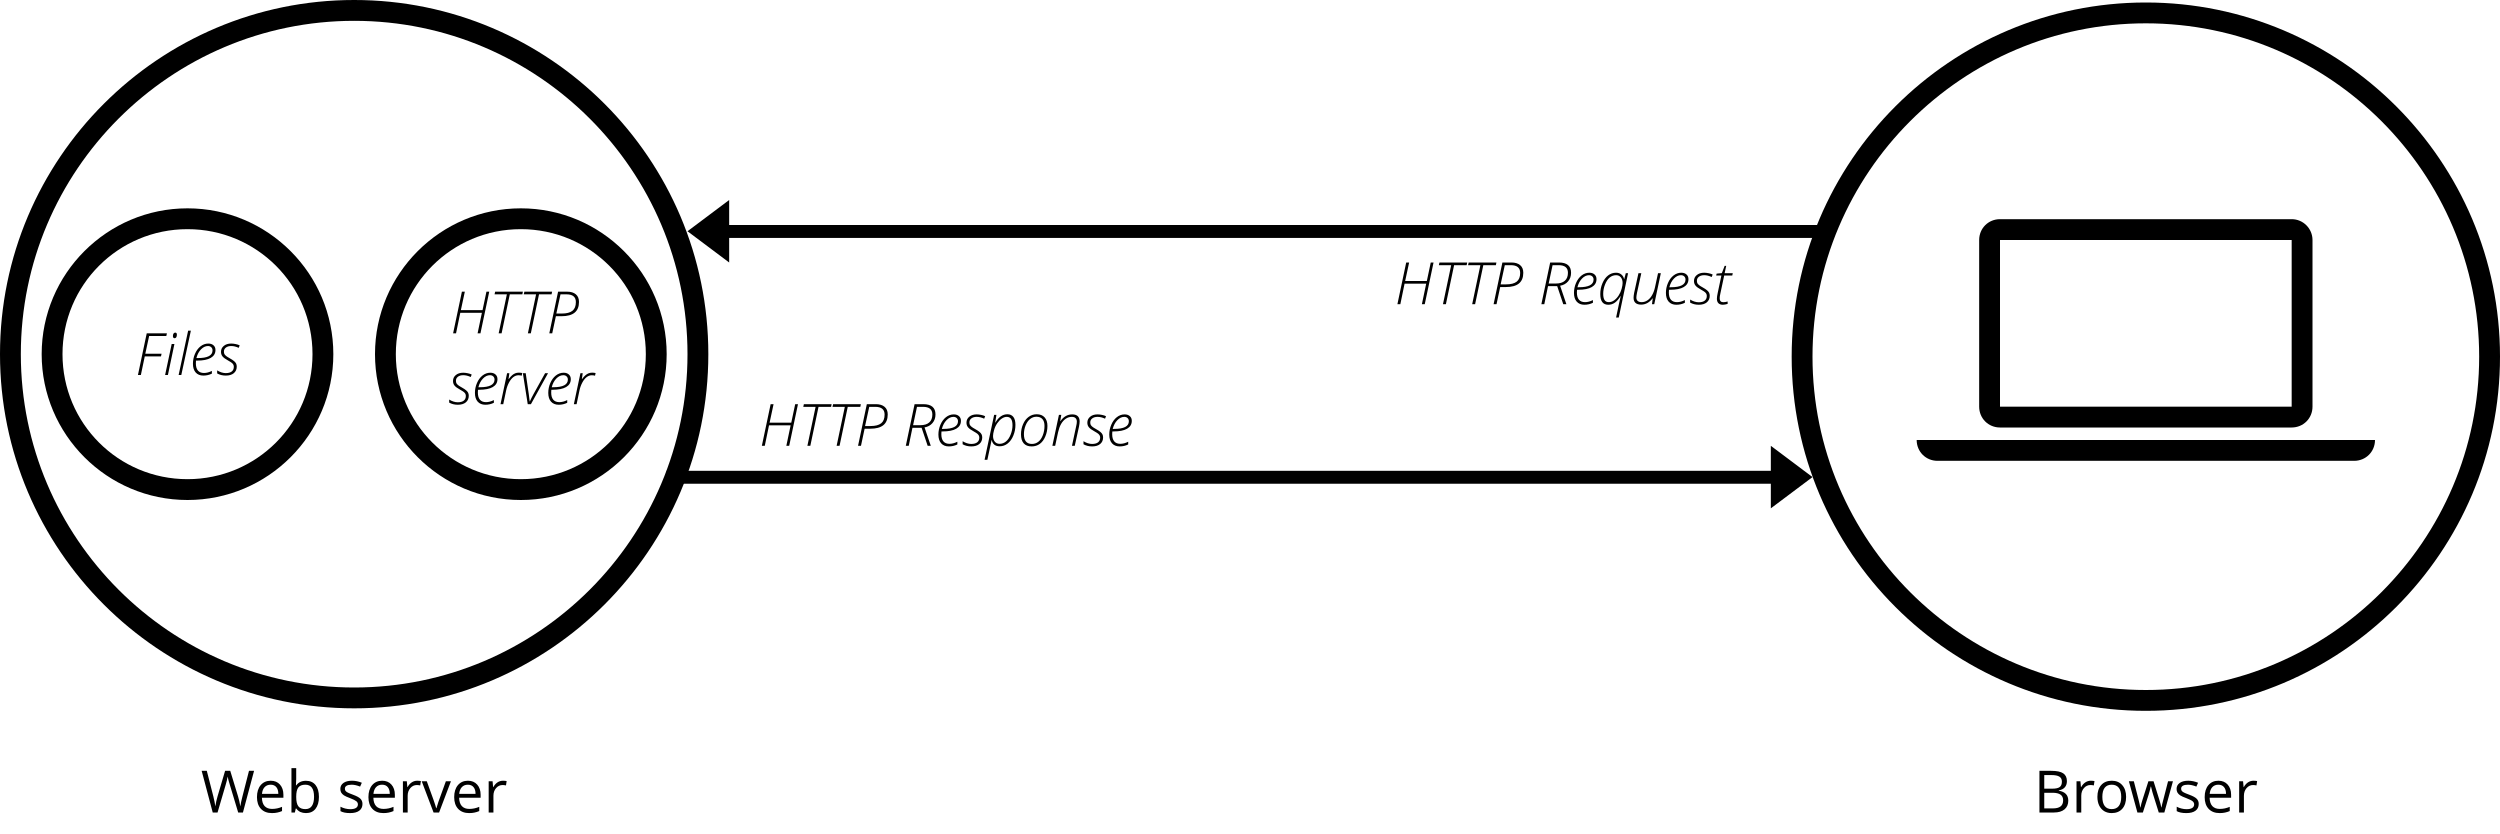
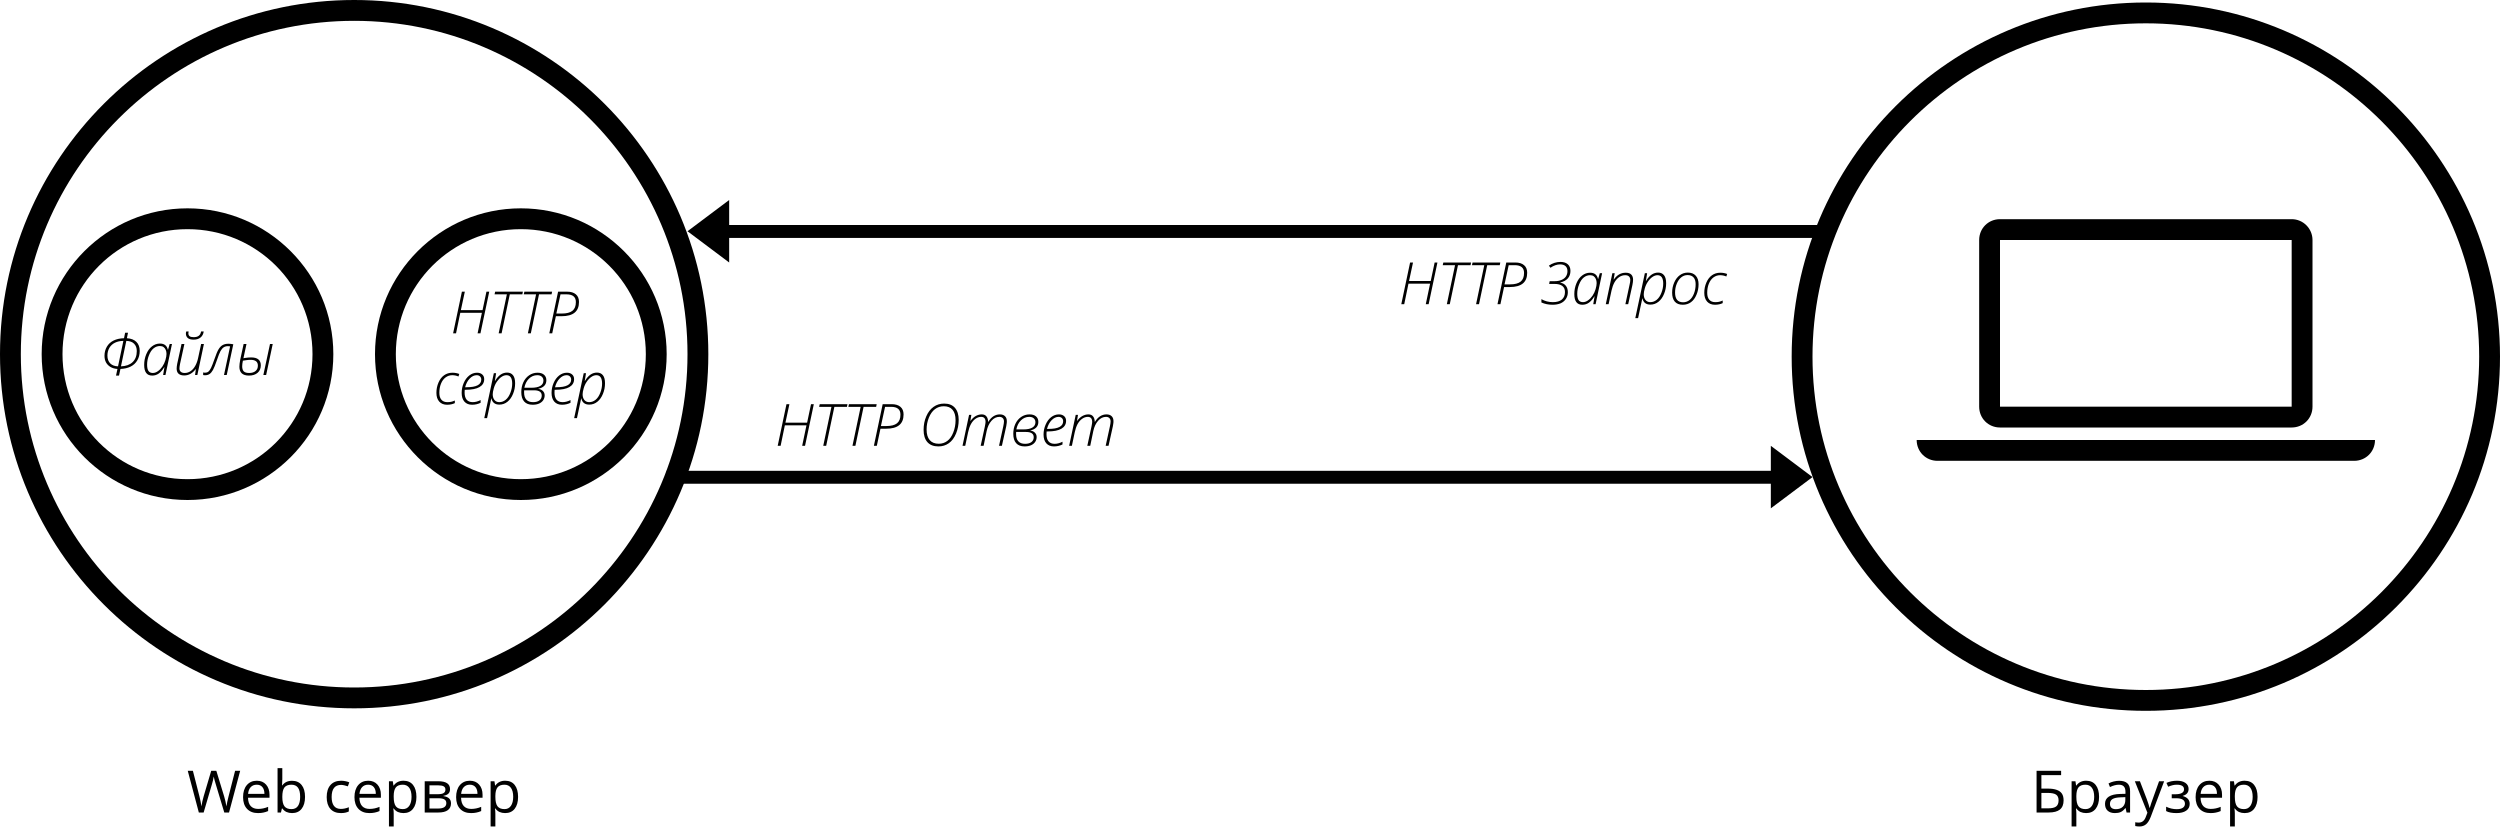
<svg xmlns="http://www.w3.org/2000/svg" viewBox="0 0 600 200">
  <style type="text/css">
	@font-face{
		font-family:'Open Sans Light';
		src:url(//mozorg.cdn.mozilla.net/media/fonts/OpenSans-LightItalic-webfont.eot);
		src:url(//mozorg.cdn.mozilla.net/media/fonts/OpenSans-LightItalic-webfont.eot?#iefix) format('embedded-opentype'),url(//mozorg.cdn.mozilla.net/media/fonts/OpenSans-LightItalic-webfont.woff) format('woff'),url(//mozorg.cdn.mozilla.net/media/fonts/OpenSans-LightItalic-webfont.ttf) format('truetype'),url(//mozorg.cdn.mozilla.net/media/fonts/OpenSans-LightItalic-webfont.svg#OpenSansRegular) format('svg');
		font-weight:400;
		font-style:italic
	}

	@font-face{
		font-family:'Open Sans';
		src:url(//mozorg.cdn.mozilla.net/media/fonts/OpenSans-Regular-webfont.eot);
		src:url(//mozorg.cdn.mozilla.net/media/fonts/OpenSans-Regular-webfont.eot?#iefix) format('embedded-opentype'),url(//mozorg.cdn.mozilla.net/media/fonts/OpenSans-Regular-webfont.woff) format('woff'),url(//mozorg.cdn.mozilla.net/media/fonts/OpenSans-Regular-webfont.ttf) format('truetype'),url(//mozorg.cdn.mozilla.net/media/fonts/OpenSans-Regular-webfont.svg#OpenSansRegular) format('svg');
		font-weight:400;
		font-style:normal
	}

	.st0{font-family:'Open Sans Light', sans-serif; font-style:italic;}
	.st1{font-size:14px; text-anchor:middle;}
	.st2{font-family:'Open Sans', sans-serif;}
</style>
  <g id="Server">
    <g id="Hardware_1_">
      <path id="Container_2_" d="M45,55c16.6,0,30,13.4,30,30s-13.4,30-30,30s-30-13.4-30-30S28.4,55,45,55 M45,50    c-19.3,0-35,15.7-35,35s15.7,35,35,35s35-15.7,35-35S64.3,50,45,50L45,50z" />
-       <text x="45" y="90" class="st0 st1">Files</text>
+       <text x="45" y="90" class="st0 st1">Файлы</text>
    </g>
    <g id="Software_1_">
      <path id="Container_3_" d="M125,55c16.6,0,30,13.4,30,30s-13.4,30-30,30s-30-13.4-30-30S108.4,55,125,55 M125,50    c-19.3,0-35,15.7-35,35s15.7,35,35,35s35-15.7,35-35S144.3,50,125,50L125,50z" />
      <text>
        <tspan x="125" y="80" class="st0 st1">HTTP</tspan>
-         <tspan x="125" y="97" class="st0 st1">server</tspan>
+         <tspan x="125" y="97" class="st0 st1">сервер</tspan>
      </text>
    </g>
    <path id="Container_1_" d="M85,5c44.1,0,80,35.9,80,80s-35.9,80-80,80S5,129.1,5,85S40.9,5,85,5 M85,0C38.1,0,0,38.1,0,85   s38.1,85,85,85s85-38.1,85-85S131.9,0,85,0L85,0z" />
-     <text x="85" y="195" class="st2 st1">Web server</text>
+     <text x="85" y="195" class="st2 st1">Web сервер</text>
  </g>
  <g id="Browser">
    <g id="Computer_2_">
      <path id="Screen_2_" d="M550,57.6v40h-70v-40H550 M550,52.6h-70c-2.8,0-5,2.2-5,5v40c0,2.8,2.2,5,5,5h70c2.8,0,5-2.2,5-5v-40    C555,54.9,552.8,52.6,550,52.6L550,52.6z" />
      <path id="Keyboard_2_" d="M565,110.6H465c-2.8,0-5-2.2-5-5v0h110v0C570,108.4,567.8,110.6,565,110.6z" />
    </g>
    <path id="Container_5_" d="M515,5.6c44.1,0,80,35.9,80,80s-35.9,80-80,80s-80-35.9-80-80S470.9,5.6,515,5.6 M515,0.6   c-46.9,0-85,38.1-85,85s38.1,85,85,85s85-38.1,85-85S561.9,0.6,515,0.6L515,0.6z" />
-     <text x="515" y="195" class="st2 st1">Browser</text>
+     <text x="515" y="195" class="st2 st1">Браузер</text>
  </g>
  <g id="HTTP">
    <polygon id="left_arrow" points="175,54 175,48 165,55.5 175,63 175,57.1 440,57.1 440,54  " />
    <polygon id="right_arrow" points="425,113 425,107 435,114.5 425,122 425,116.1 160,116.1 160,113  " />
-     <text x="375" y="73" class="st0 st1">HTTP Request</text>
-     <text x="227" y="107" class="st0 st1">HTTP Response</text>
+     <text x="375" y="73" class="st0 st1">HTTP Запрос</text>
+     <text x="227" y="107" class="st0 st1">HTTP Ответ</text>
  </g>
</svg>
